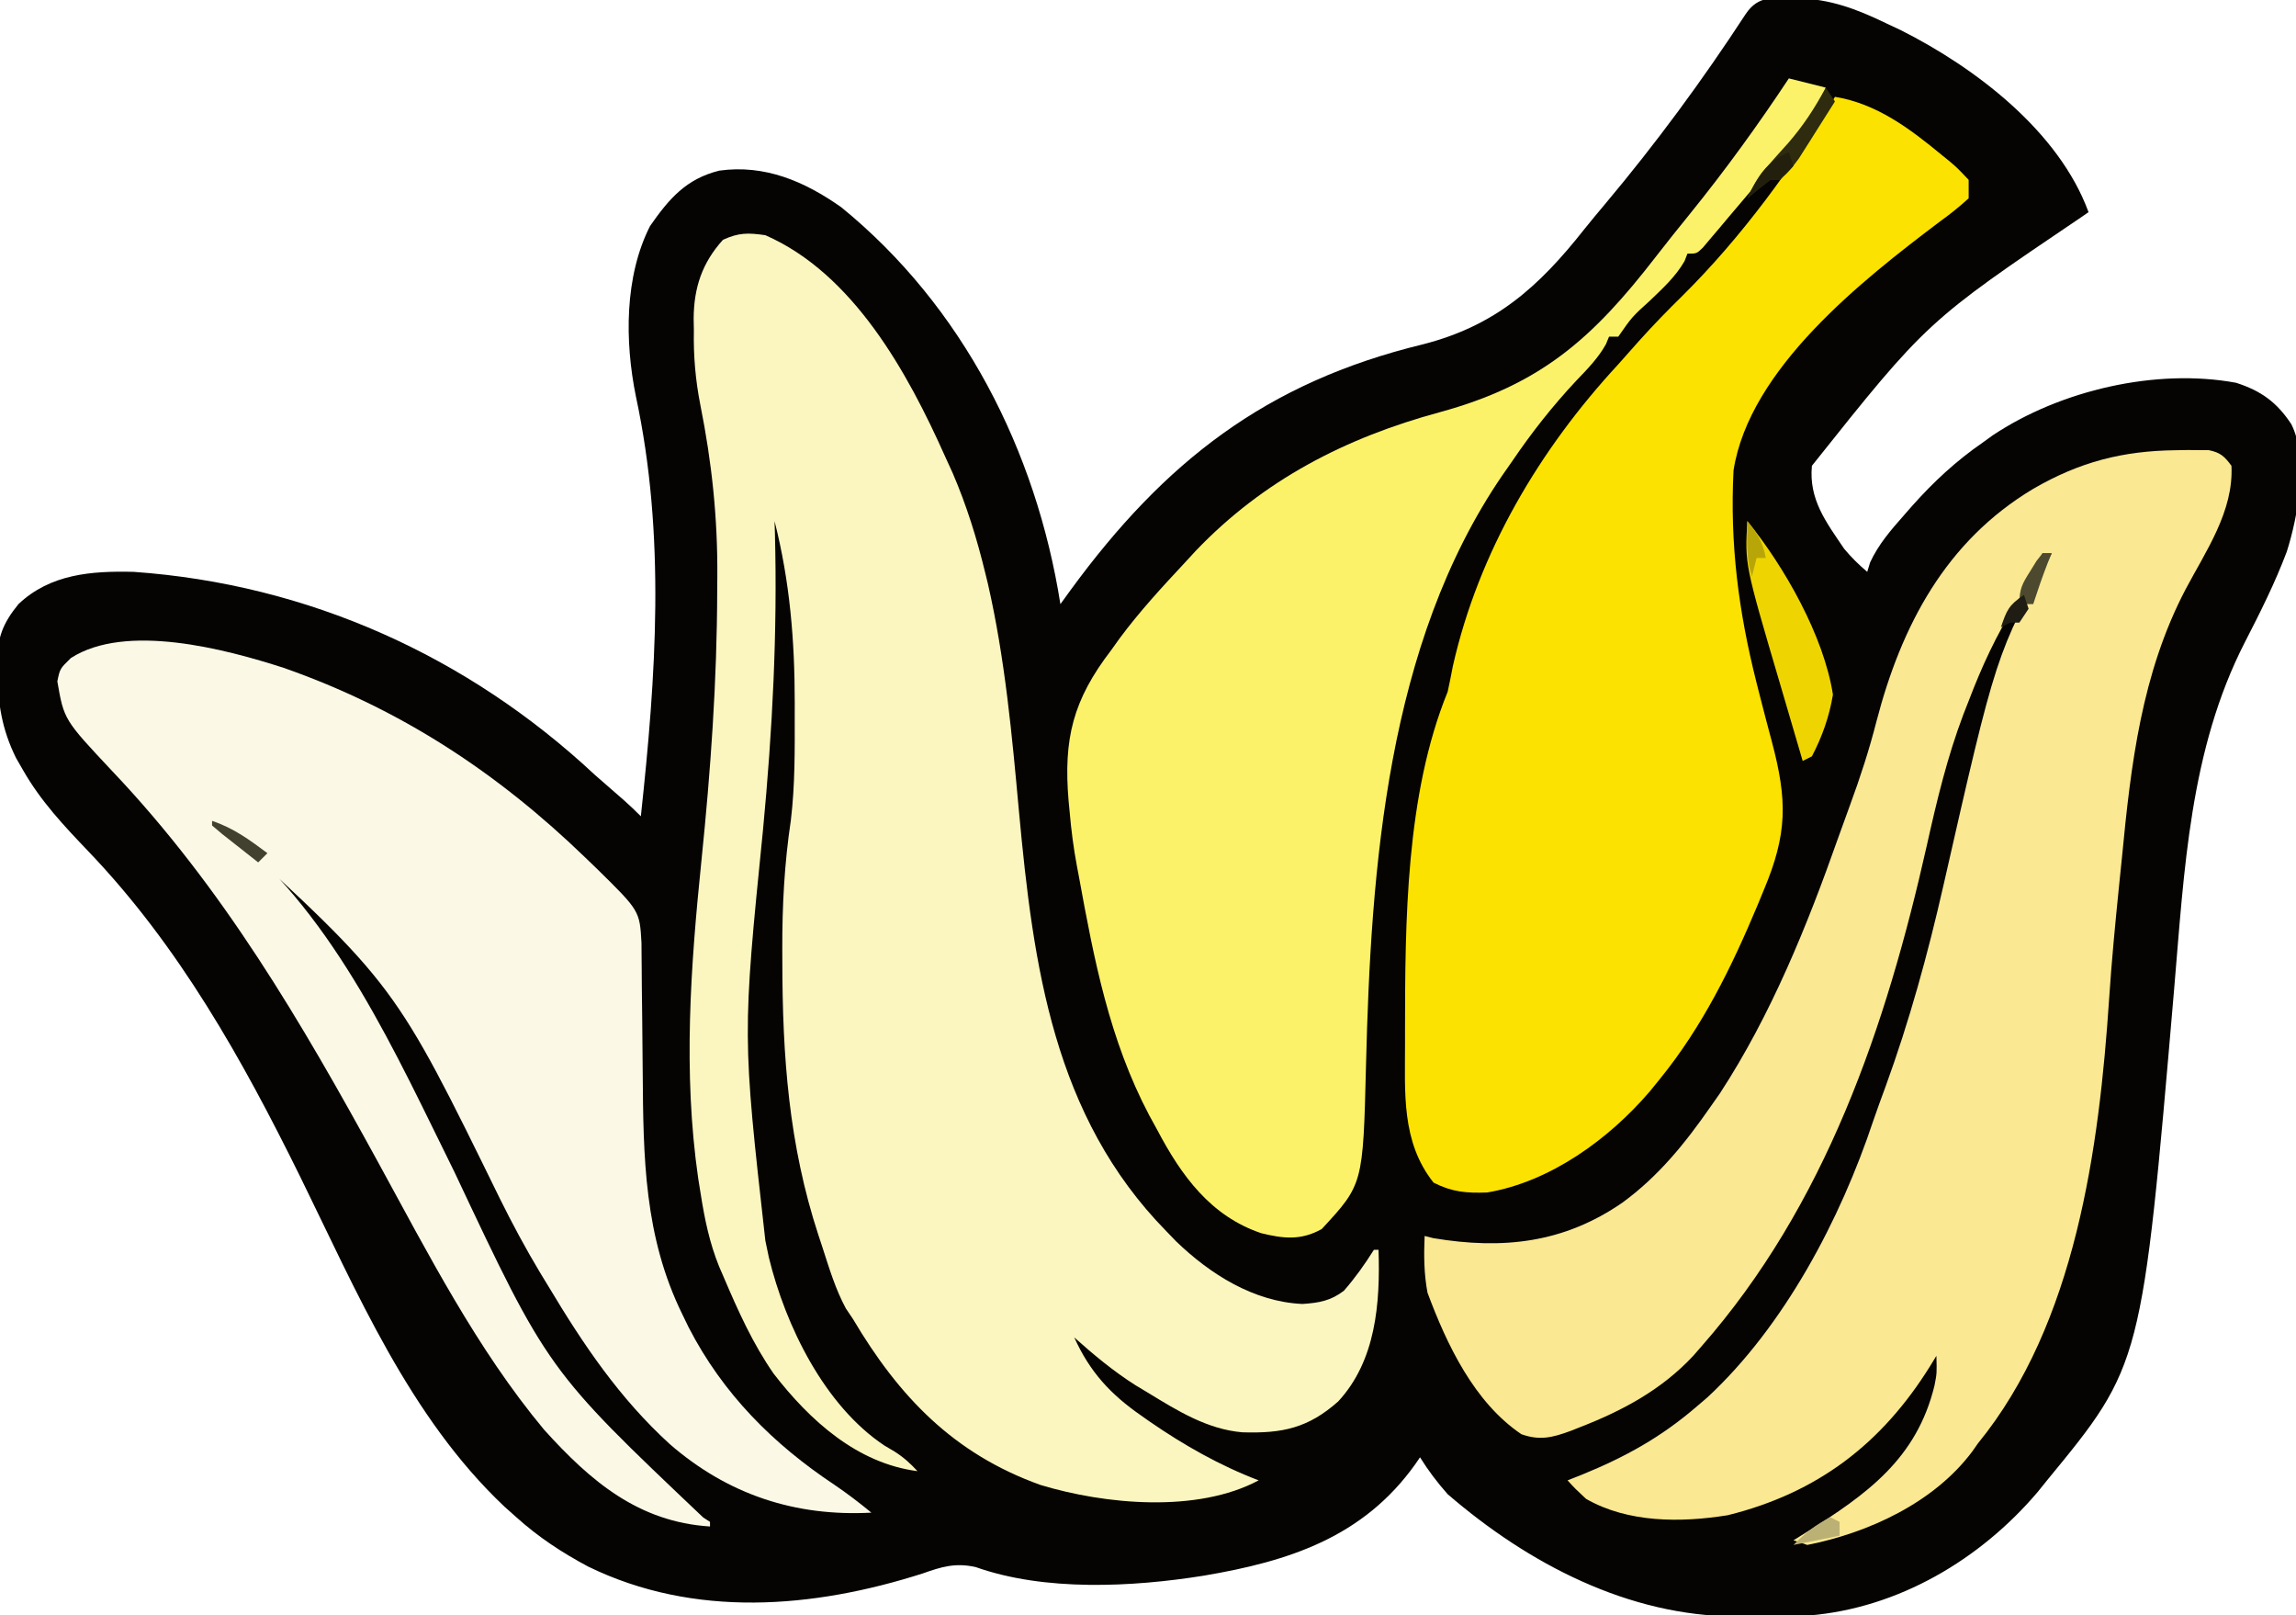
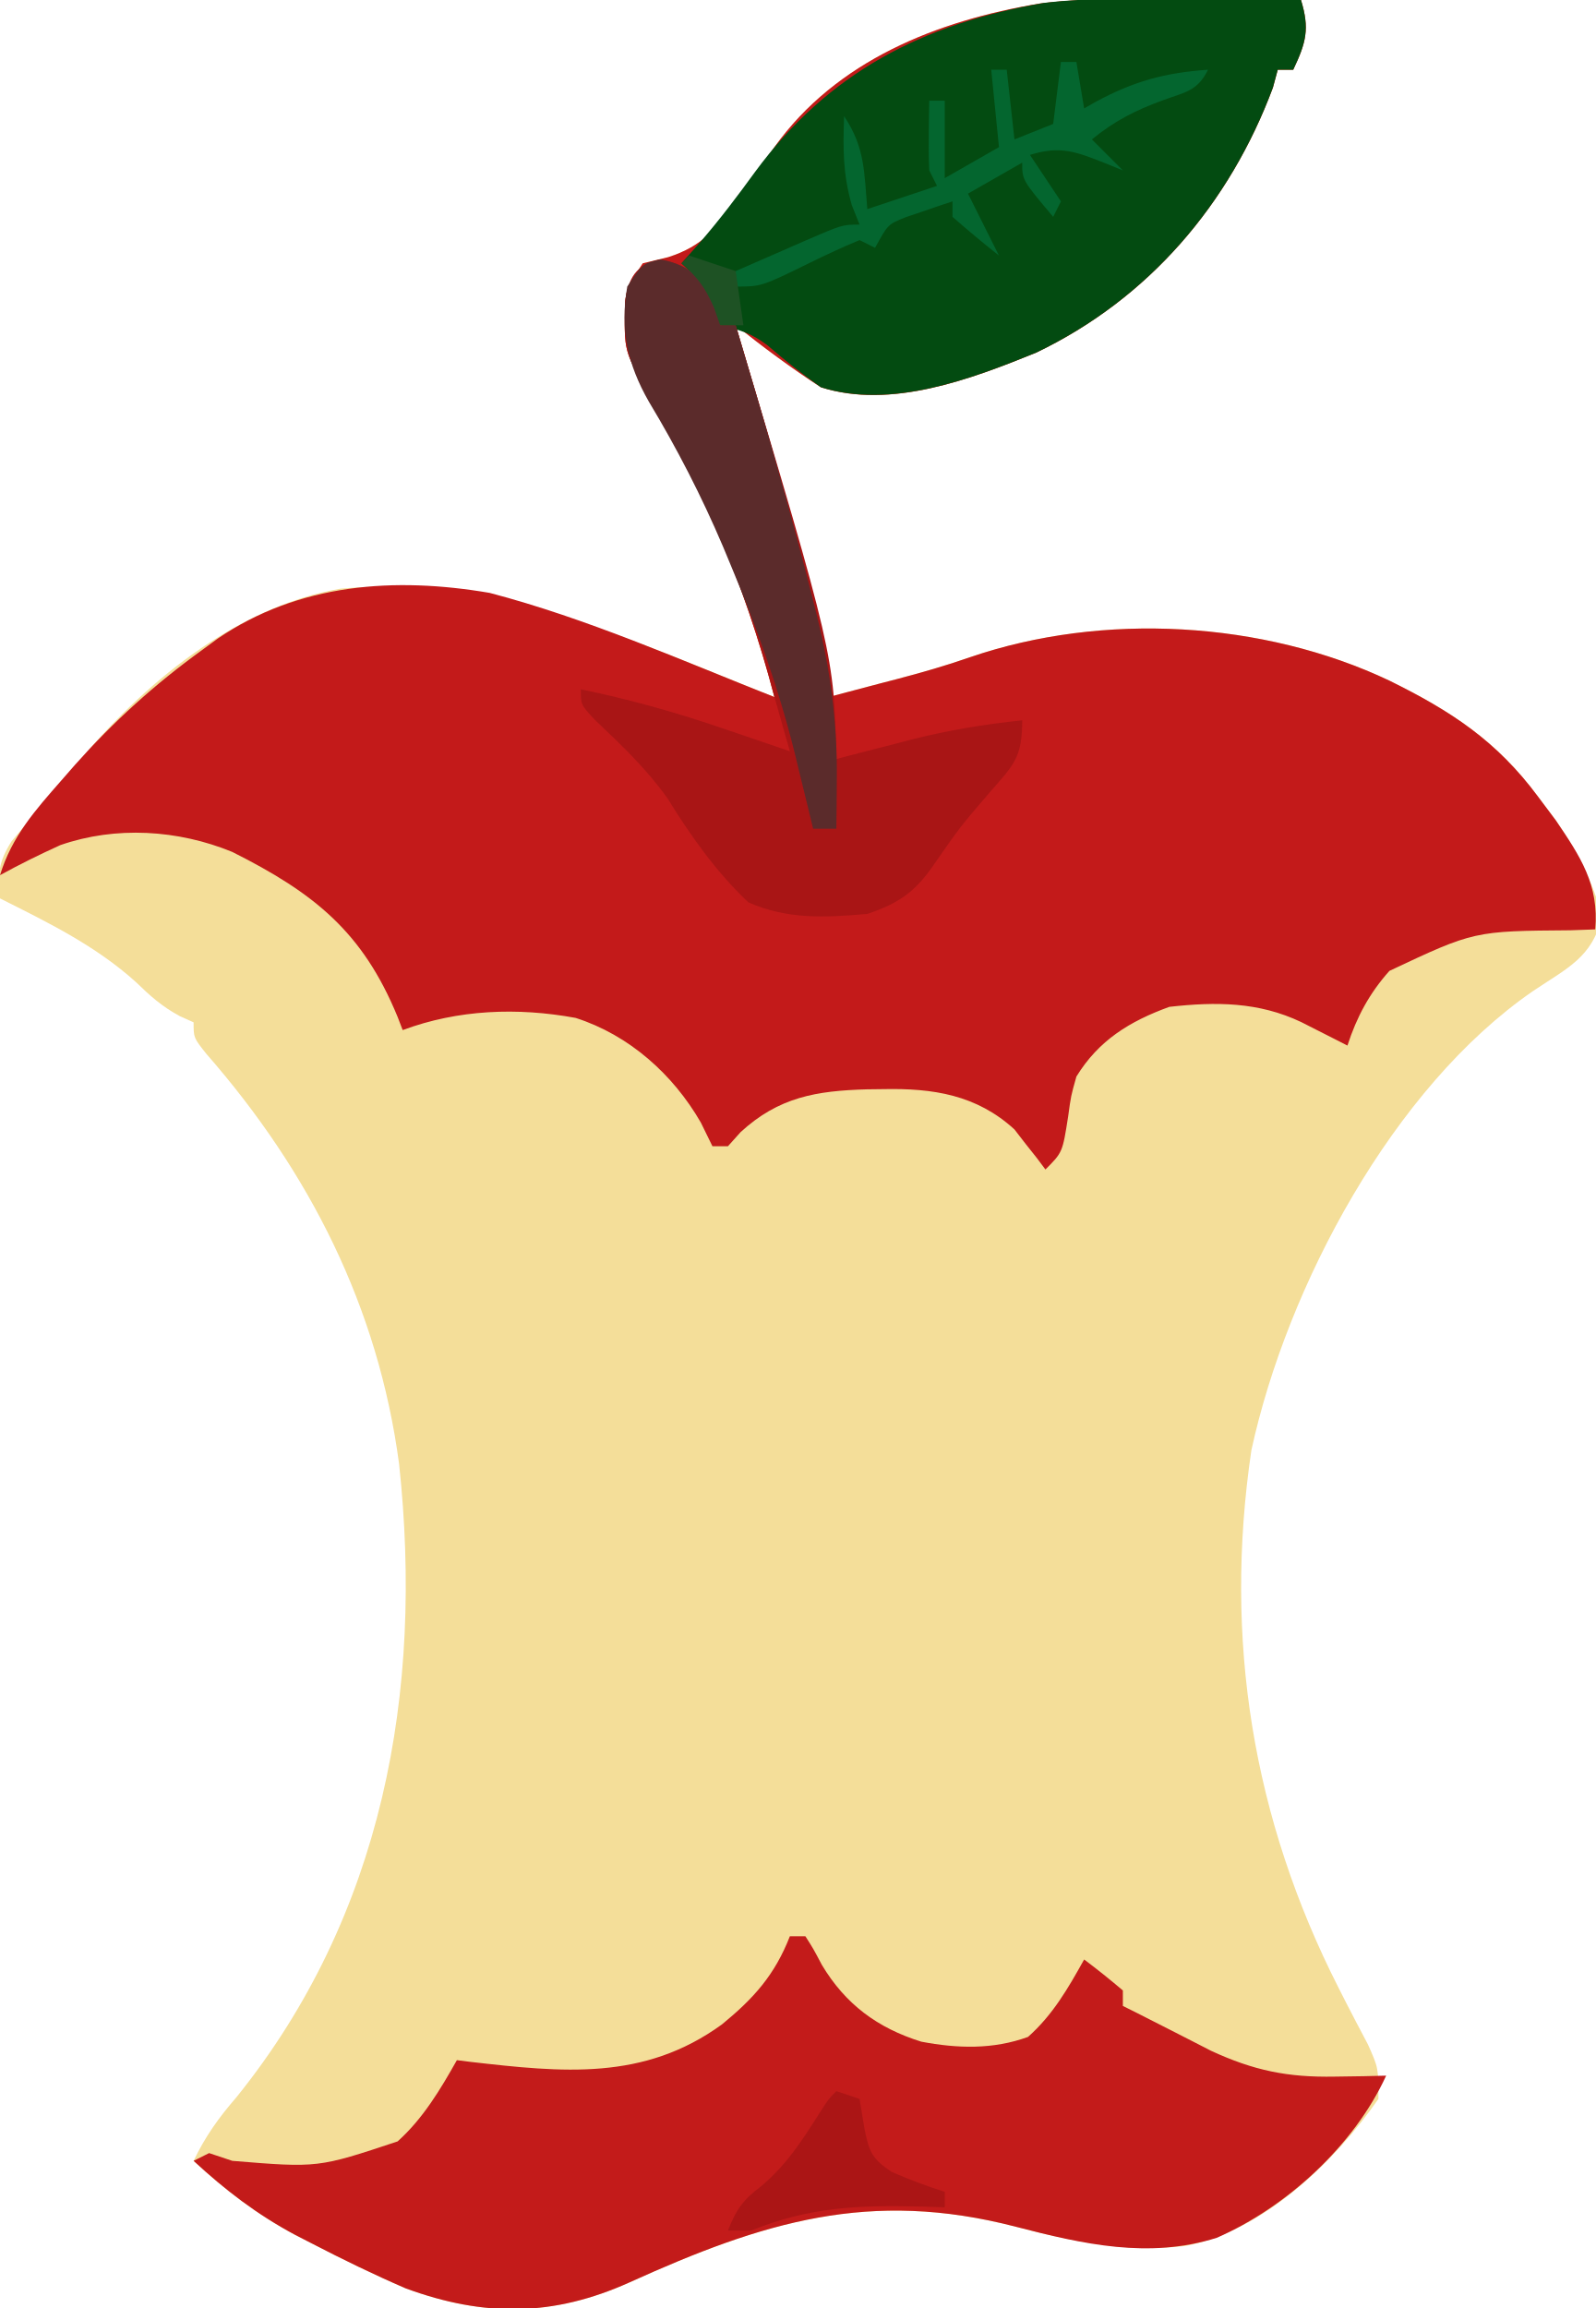
- <svg xmlns="http://www.w3.org/2000/svg" version="1.1" width="498" height="350">
-   <path d="M0 0 C7.092 0.154 12.837 2.309 19.202 5.385 C20.26 5.881 21.318 6.378 22.409 6.889 C38.621 15.024 56.782 28.841 63.202 46.385 C62.739 46.707 62.276 47.028 61.8 47.36 C28.163 70.071 28.163 70.071 3.202 101.385 C2.508 108.666 6.254 113.554 10.202 119.385 C11.788 121.282 13.313 122.783 15.202 124.385 C15.511 123.374 15.511 123.374 15.827 122.342 C17.685 118.345 20.305 115.367 23.202 112.073 C24.076 111.074 24.076 111.074 24.969 110.055 C29.612 104.854 34.447 100.352 40.202 96.385 C40.93 95.858 41.658 95.331 42.409 94.787 C57.118 84.989 77.864 80.182 95.202 83.385 C100.604 85.125 104.04 87.58 107.202 92.385 C110.927 99.836 108.631 112.37 106.202 120.01 C103.651 126.785 100.432 133.191 97.124 139.623 C85.126 162.99 83.975 189.091 81.772 214.833 C74.794 296.348 74.794 296.348 54.202 321.385 C53.537 322.211 52.871 323.038 52.186 323.889 C39.74 338.552 21.961 349.088 2.56 350.685 C-1.356 350.822 -5.255 350.844 -9.173 350.823 C-10.48 350.842 -11.788 350.862 -13.134 350.883 C-36.558 350.871 -58.324 339.456 -75.798 324.385 C-78.046 321.851 -80.012 319.261 -81.798 316.385 C-82.139 316.881 -82.479 317.378 -82.83 317.889 C-94.131 333.729 -110.225 338.939 -128.754 342.058 C-144.24 344.536 -163.232 345.493 -178.197 340.178 C-182.597 339.209 -185.558 340.115 -189.673 341.573 C-213.46 349.165 -239.226 351.298 -262.236 340.073 C-267.944 337.018 -272.99 333.715 -277.798 329.385 C-278.647 328.63 -279.495 327.874 -280.369 327.096 C-301.003 307.637 -312.453 280.404 -324.773 255.363 C-337.255 230.069 -350.989 205.509 -370.611 185.01 C-375.913 179.467 -380.974 174.092 -384.798 167.385 C-385.3 166.514 -385.801 165.642 -386.318 164.744 C-389.404 158.52 -390.273 152.862 -390.361 146.01 C-390.376 145.249 -390.39 144.488 -390.406 143.703 C-390.31 138.502 -389.166 135.531 -385.798 131.385 C-378.889 124.839 -369.959 124.163 -360.798 124.385 C-323.002 127.046 -288.39 142.608 -260.798 168.385 C-258.673 170.26 -256.534 172.118 -254.392 173.975 C-253.155 175.069 -251.966 176.217 -250.798 177.385 C-247.51 146.9 -245.373 116.584 -251.876 86.326 C-254.294 74.437 -254.372 60.354 -248.798 49.385 C-244.644 43.441 -240.988 39.187 -233.798 37.385 C-223.913 36.014 -215.325 39.691 -207.341 45.315 C-180.968 66.786 -165.052 98.134 -159.798 131.385 C-159.071 130.381 -158.344 129.377 -157.595 128.342 C-137.243 100.529 -115.196 83.305 -81.246 75.069 C-65.489 71.062 -56.072 62.653 -46.143 50.062 C-44.647 48.196 -43.115 46.364 -41.576 44.533 C-30.589 31.445 -20.532 17.783 -11.189 3.475 C-8.311 -0.85 -5.007 0.024 0 0 Z " fill="#050402" transform="translate(389.7983,-0.3850098)" />
-   <path d="M0 0 C19.087 8.342 30.882 29.8 39 48 C39.543 49.187 40.085 50.374 40.645 51.598 C43.681 58.663 45.871 65.728 47.688 73.188 C47.878 73.963 48.068 74.739 48.264 75.538 C51.993 91.805 53.508 108.438 55.019 125.024 C58.116 158.429 62.507 191.05 87 216 C87.687 216.712 88.374 217.423 89.082 218.156 C96.52 225.332 105.959 231.279 116.5 231.75 C120.093 231.511 122.619 231.079 125.5 228.875 C127.988 226.014 129.989 223.203 132 220 C132.33 220 132.66 220 133 220 C133.384 231.519 132.464 244.014 124.258 252.883 C117.755 258.66 112.157 259.853 103.449 259.578 C95.831 258.916 89.405 254.911 83 251 C82.09 250.453 81.18 249.907 80.242 249.344 C75.465 246.299 71.22 242.771 67 239 C70.375 246.461 74.838 251.314 81.5 255.938 C82.408 256.577 82.408 256.577 83.334 257.229 C90.741 262.343 98.576 266.785 107 270 C93.675 277.127 73.681 275.232 59.695 271 C40.823 264.25 28.963 251.813 19 235 C18.244 233.879 18.244 233.879 17.473 232.734 C15.225 228.561 13.891 224.126 12.438 219.625 C12.134 218.705 11.83 217.784 11.518 216.836 C5.074 197.183 3.707 177.997 3.688 157.438 C3.684 156.587 3.681 155.736 3.677 154.859 C3.655 145.354 4.131 136.262 5.539 126.844 C6.451 119.235 6.388 111.592 6.375 103.938 C6.377 102.662 6.377 102.662 6.379 101.36 C6.377 87.892 5.331 75.102 2 62 C2.026 62.847 2.052 63.695 2.079 64.568 C2.642 86.176 1.546 107.357 -0.5 128.875 C-4.986 173.575 -4.986 173.575 0 218 C0.255 219.218 0.51 220.436 0.773 221.691 C4.385 236.519 12.847 253.808 25.812 262.438 C26.905 263.085 26.905 263.085 28.02 263.746 C29.975 264.984 31.434 266.306 33 268 C19.91 266.316 9.632 256.995 1.812 246.875 C-2.723 240.347 -5.894 233.285 -9 226 C-9.34 225.214 -9.681 224.427 -10.031 223.617 C-12.09 218.533 -13.155 213.394 -14 208 C-14.187 206.84 -14.374 205.68 -14.566 204.484 C-17.879 181.513 -16.207 158.536 -13.854 135.584 C-11.852 116.029 -10.474 96.664 -10.438 77 C-10.429 75.991 -10.421 74.982 -10.413 73.942 C-10.335 61.19 -11.597 49.306 -14.094 36.808 C-15.16 31.395 -15.609 26.14 -15.5 20.625 C-15.515 19.79 -15.531 18.954 -15.547 18.094 C-15.505 11.404 -13.725 6.007 -9.188 1 C-5.764 -0.565 -3.759 -0.546 0 0 Z " fill="#FBF6BF" transform="translate(166,51)" />
-   <path d="M0 0 C0.838 -0.014 1.676 -0.028 2.539 -0.042 C3.33 -0.036 4.122 -0.03 4.938 -0.023 C5.648 -0.02 6.358 -0.017 7.09 -0.013 C9.598 0.497 10.491 1.329 12 3.375 C12.5 13.214 6.487 21.792 2.019 30.227 C-7.487 48.404 -9.817 68.144 -11.75 88.312 C-11.958 90.363 -12.168 92.413 -12.379 94.463 C-13.207 102.616 -13.991 110.764 -14.531 118.941 C-16.697 151.326 -21.781 189.402 -43 215.375 C-43.389 215.932 -43.779 216.489 -44.18 217.062 C-52.481 228.2 -66.695 234.749 -80 237.375 C-80.99 237.045 -81.98 236.715 -83 236.375 C-82.071 235.795 -81.141 235.215 -80.184 234.617 C-67.085 226.376 -56.283 218.73 -52.41 202.82 C-51.89 200.131 -51.89 200.131 -52 196.375 C-52.436 197.088 -52.871 197.801 -53.32 198.535 C-63.813 215.409 -77.741 226.098 -97.254 230.934 C-107.399 232.564 -118.896 232.614 -128 227.375 C-130.293 225.234 -130.293 225.234 -132 223.375 C-130.984 222.974 -129.968 222.573 -128.922 222.16 C-119.5 218.319 -111.767 214.058 -104 207.375 C-103.236 206.723 -102.471 206.07 -101.684 205.398 C-84.973 189.914 -72.804 166.776 -65.686 145.388 C-64.848 142.931 -63.949 140.499 -63.051 138.062 C-57.855 123.808 -53.862 109.287 -50.5 94.5 C-39.027 44.051 -39.027 44.051 -27 22.375 C-27.66 22.375 -28.32 22.375 -29 22.375 C-29.379 23.429 -29.379 23.429 -29.766 24.504 C-31.138 27.695 -32.856 30.401 -34.75 33.312 C-38.973 40.002 -42.191 46.979 -45 54.375 C-45.371 55.317 -45.741 56.258 -46.123 57.229 C-49.653 66.569 -51.91 75.994 -54.077 85.722 C-62.891 124.939 -76.041 163.71 -103 194.375 C-103.571 195.03 -104.142 195.685 -104.73 196.359 C-111.597 203.732 -120.08 208.274 -129.375 211.875 C-130.053 212.143 -130.731 212.41 -131.429 212.686 C-135.325 214.111 -138.041 214.772 -142 213.375 C-152.242 206.473 -158.174 193.953 -162.375 182.688 C-163.158 178.538 -163.172 174.583 -163 170.375 C-162.383 170.532 -161.765 170.69 -161.129 170.852 C-146.031 173.377 -132.803 171.915 -120.11 163.158 C-112.264 157.431 -106.515 150.298 -101 142.375 C-100.327 141.416 -99.654 140.457 -98.961 139.469 C-87.865 122.482 -80.009 103.08 -73.289 84.012 C-72.446 81.633 -71.587 79.261 -70.711 76.895 C-68.509 70.917 -66.578 64.986 -65 58.812 C-59.594 38.008 -49.94 19.698 -31 8.375 C-20.923 2.53 -11.596 0.127 0 0 Z " fill="#FAE892" transform="translate(472,97.625)" />
-   <path d="M0 0 C9.038 1.453 16.277 6.917 23.188 12.625 C24.053 13.326 24.053 13.326 24.936 14.041 C26.543 15.414 26.543 15.414 29 18 C29 19.32 29 20.64 29 22 C26.975 23.845 25.022 25.407 22.812 27 C5.901 39.756 -18.535 58.904 -22 81 C-22.812 96.889 -20.913 111.604 -17.02 126.996 C-16.751 128.057 -16.751 128.057 -16.478 129.139 C-15.572 132.698 -14.647 136.25 -13.693 139.796 C-10.298 152.569 -10.292 159.776 -15.438 172 C-15.89 173.098 -16.342 174.196 -16.808 175.327 C-22.451 188.79 -28.746 201.62 -38 213 C-38.709 213.873 -39.418 214.745 -40.148 215.645 C-48.968 225.965 -61.744 235.283 -75.453 237.578 C-79.939 237.733 -83.043 237.488 -87.062 235.438 C-94.112 226.569 -93.24 215.877 -93.25 205.188 C-93.251 204.416 -93.252 203.645 -93.253 202.85 C-93.232 178.908 -93.129 151.389 -84 129 C-83.599 127.151 -83.226 125.296 -82.875 123.438 C-77.28 98.679 -64.073 76.448 -47 58 C-45.52 56.334 -44.04 54.668 -42.562 53 C-39.481 49.565 -36.298 46.289 -33 43.062 C-20.298 30.458 -9.224 15.331 0 0 Z " fill="#FCE200" transform="translate(398,21)" />
-   <path d="M0 0 C25.25 8.841 46.324 22.666 65.479 41.187 C66.274 41.952 67.068 42.718 67.886 43.507 C77.227 52.679 77.227 52.679 77.618 59.648 C77.624 60.568 77.631 61.488 77.637 62.436 C77.647 63.485 77.658 64.534 77.668 65.615 C77.676 66.747 77.683 67.879 77.69 69.046 C77.719 71.466 77.747 73.887 77.776 76.308 C77.817 80.105 77.854 83.903 77.881 87.701 C78.021 106.194 78.17 123.26 86.479 140.187 C86.933 141.121 87.387 142.056 87.854 143.019 C95.232 157.352 106.15 168.316 119.464 177.144 C122.258 179.037 124.876 181.041 127.479 183.187 C110.972 184.066 96.38 179.283 83.756 168.329 C72.831 158.367 65.014 146.764 57.479 134.187 C56.536 132.638 56.536 132.638 55.573 131.058 C52.459 125.855 49.608 120.556 46.917 115.124 C24.122 68.597 24.122 68.597 -13.521 34.187 C-12.764 34.782 -12.007 35.378 -11.228 35.991 C11.424 54.361 24.393 83.808 37.042 109.312 C57.277 152.256 57.277 152.256 91.011 184.241 C91.495 184.553 91.98 184.865 92.479 185.187 C92.479 185.517 92.479 185.847 92.479 186.187 C76.981 185.202 66.61 176.413 56.479 165.187 C41.902 147.688 31.358 127.064 20.479 107.187 C3.818 76.761 -13.164 47.676 -37.173 22.394 C-47.645 11.245 -47.645 11.245 -49.083 2.937 C-48.521 0.187 -48.521 0.187 -46.146 -2.126 C-34.208 -9.8 -12.675 -4.091 0 0 Z " fill="#FBF9E5" transform="translate(61.52051,144.8135)" />
-   <path d="M0 0 C2.64 0.66 5.28 1.32 8 2 C6.945 6.221 5.877 7.681 3.125 10.938 C2.315 11.902 1.506 12.866 0.672 13.859 C0.021 14.624 0.021 14.624 -0.643 15.404 C-2.034 17.04 -3.416 18.683 -4.797 20.328 C-7.517 23.564 -10.258 26.782 -13 30 C-13.721 30.859 -14.441 31.717 -15.184 32.602 C-15.804 33.331 -16.424 34.061 -17.062 34.812 C-17.59 35.438 -18.117 36.063 -18.66 36.707 C-20 38 -20 38 -22 38 C-22.307 38.801 -22.307 38.801 -22.621 39.617 C-24.578 42.999 -27.26 45.43 -30.062 48.125 C-34.004 51.696 -34.004 51.696 -37 56 C-37.66 56 -38.32 56 -39 56 C-39.224 56.545 -39.449 57.091 -39.68 57.652 C-41.399 60.71 -43.713 63.051 -46.125 65.562 C-51.265 71.054 -55.768 76.77 -60 83 C-60.73 84.045 -61.459 85.091 -62.211 86.168 C-87.123 122.662 -90.664 171.069 -91.717 214.06 C-92.352 239.813 -92.352 239.813 -101.312 249.5 C-105.824 252.018 -109.601 251.584 -114.422 250.41 C-125.436 246.699 -131.767 237.923 -137 228 C-137.576 226.949 -138.152 225.899 -138.746 224.816 C-147.381 208.456 -150.709 191.061 -154 173 C-154.136 172.285 -154.271 171.571 -154.411 170.834 C-155.151 166.896 -155.653 162.991 -156 159 C-156.108 157.874 -156.108 157.874 -156.218 156.726 C-157.375 143.165 -155.265 134.774 -147 124 C-146.089 122.728 -146.089 122.728 -145.16 121.43 C-140.855 115.615 -135.933 110.283 -131 105 C-130.239 104.174 -129.479 103.347 -128.695 102.496 C-113.966 87.066 -96.094 77.893 -75.669 72.37 C-53.823 66.393 -42.578 56.431 -28.855 38.672 C-26.433 35.541 -23.955 32.459 -21.462 29.384 C-13.808 19.929 -6.713 10.145 0 0 Z " fill="#FCF26A" transform="translate(388,17)" />
-   <path d="M0 0 C8.063 9.907 16.595 24.944 18.562 37.625 C17.773 42.36 16.233 46.745 14 51 C13.01 51.495 13.01 51.495 12 52 C10.768 47.825 9.542 43.648 8.32 39.469 C7.905 38.054 7.489 36.64 7.072 35.225 C-0.552 9.383 -0.552 9.383 0 0 Z " fill="#EED502" transform="translate(379,113)" />
-   <path d="M0 0 C0.66 0.99 1.32 1.98 2 3 C0.567 5.274 -0.871 7.544 -2.312 9.812 C-2.717 10.455 -3.121 11.098 -3.537 11.76 C-3.933 12.382 -4.33 13.004 -4.738 13.645 C-5.28 14.501 -5.28 14.501 -5.833 15.374 C-7.092 17.129 -8.37 18.582 -10 20 C-10.66 20 -11.32 20 -12 20 C-13.698 21.294 -15.367 22.625 -17 24 C-15.059 19.306 -11.49 15.789 -8.164 12.041 C-4.867 8.247 -2.372 4.435 0 0 Z " fill="#2E2B0F" transform="translate(396,19)" />
-   <path d="M0 0 C0.66 0 1.32 0 2 0 C1.711 0.701 1.423 1.403 1.125 2.125 C-0.021 5.055 -1.026 8.009 -2 11 C-2.99 11 -3.98 11 -5 11 C-5 7.636 -4.381 6.599 -2.625 3.812 C-2.184 3.097 -1.743 2.382 -1.289 1.645 C-0.651 0.83 -0.651 0.83 0 0 Z " fill="#4C492E" transform="translate(443,120)" />
-   <path d="M0 0 C0.33 0.99 0.66 1.98 1 3 C-0.375 4.5 -0.375 4.5 -2 6 C-2.66 6 -3.32 6 -4 6 C-5.698 7.294 -7.367 8.625 -9 10 C-6.838 5.344 -4.872 2.016 0 0 Z " fill="#22200D" transform="translate(388,33)" />
-   <path d="M0 0 C4.671 1.557 8.087 4.084 12 7 C11.34 7.66 10.68 8.32 10 9 C8.33 7.691 6.664 6.378 5 5.062 C4.072 4.332 3.144 3.601 2.188 2.848 C1.466 2.238 0.744 1.628 0 1 C0 0.67 0 0.34 0 0 Z " fill="#42402F" transform="translate(46,178)" />
-   <path d="M0 0 C2.154 2.622 3.401 4.644 4 8 C3.34 8 2.68 8 2 8 C1.67 9.32 1.34 10.64 1 12 C-0.327 8.019 -0.069 4.15 0 0 Z " fill="#B8A609" transform="translate(379,113)" />
-   <path d="M0 0 C0.66 0.33 1.32 0.66 2 1 C2 1.99 2 2.98 2 4 C-1.3 4.66 -4.6 5.32 -8 6 C-5.364 3.364 -3.279 1.682 0 0 Z " fill="#BCB174" transform="translate(397,329)" />
-   <path d="M0 0 C0.33 0.99 0.66 1.98 1 3 C0.01 4.485 0.01 4.485 -1 6 C-1.66 6 -2.32 6 -3 6 C-3.99 6.495 -3.99 6.495 -5 7 C-3.75 3.347 -3.329 2.219 0 0 Z " fill="#1E1C13" transform="translate(439,129)" />
+ <svg xmlns="http://www.w3.org/2000/svg" version="1.1" width="206" height="298">
+   <path d="M0 0 C0.656 0.001 1.312 0.003 1.988 0.004 C4.056 0.01 6.124 0.022 8.191 0.035 C9.605 0.04 11.018 0.045 12.432 0.049 C15.872 0.06 19.313 0.077 22.754 0.098 C23.89 3.815 23.421 5.568 21.754 9.098 C21.094 9.098 20.434 9.098 19.754 9.098 C19.548 9.861 19.341 10.624 19.129 11.41 C13.534 26.416 3.103 38.659 -11.449 45.633 C-19.866 49.053 -30.241 52.992 -39.246 50.098 C-43.072 47.625 -46.679 44.929 -50.246 42.098 C-50.06 42.72 -49.874 43.342 -49.683 43.983 C-46.385 55.059 -43.136 66.141 -40.309 77.348 C-40.098 78.174 -39.887 79 -39.669 79.851 C-39.479 80.618 -39.289 81.385 -39.094 82.176 C-38.846 83.172 -38.846 83.172 -38.594 84.188 C-38.246 86.098 -38.246 86.098 -38.246 90.098 C-36.037 89.516 -33.829 88.932 -31.621 88.348 C-30.936 88.17 -30.251 87.993 -29.545 87.81 C-26.29 86.956 -23.12 86.054 -19.941 84.941 C-2.851 79.091 17.894 80.254 34.166 87.975 C42.091 91.883 48.014 95.727 53.379 102.973 C54.134 103.981 54.89 104.989 55.668 106.027 C58.394 110.039 60.41 113.772 61.629 118.473 C60.358 123.737 57.118 125.096 52.754 128.035 C34.647 140.484 20.958 166.139 16.348 187.355 C12.74 211.752 16.508 234.939 27.625 256.793 C27.946 257.425 28.267 258.058 28.598 258.709 C29.518 260.502 30.457 262.285 31.398 264.066 C32.754 267.098 32.754 267.098 32.754 271.098 C27.137 279.198 17.772 288.258 7.754 290.098 C0.141 290.945 -6.733 289.511 -14.056 287.609 C-32.908 282.72 -46.673 286.968 -63.917 294.774 C-73.754 299.21 -82.675 299.303 -92.859 295.562 C-97.011 293.767 -101.043 291.803 -105.059 289.723 C-105.764 289.36 -106.469 288.997 -107.196 288.623 C-112.092 285.994 -116.169 282.868 -120.246 279.098 C-118.717 275.908 -117.003 273.528 -114.684 270.848 C-95.803 247.409 -90.539 218.582 -93.711 189.109 C-96.404 168.918 -105.259 151.421 -118.594 136.172 C-120.246 134.098 -120.246 134.098 -120.246 132.098 C-121.13 131.701 -121.13 131.701 -122.031 131.297 C-124.322 130.056 -125.823 128.721 -127.684 126.91 C-132.902 122.197 -139.005 119.228 -145.246 116.098 C-145.566 112.934 -145.457 111.434 -143.742 108.703 C-143.063 107.905 -142.384 107.107 -141.684 106.285 C-140.946 105.414 -140.209 104.542 -139.449 103.645 C-138.722 102.804 -137.995 101.964 -137.246 101.098 C-136.684 100.402 -136.122 99.705 -135.543 98.988 C-126.923 88.528 -114.928 78.45 -101.246 76.098 C-81.052 74.351 -63.683 82.819 -45.246 90.098 C-49.066 75.556 -55.002 61.267 -62.881 48.435 C-64.386 45.858 -64.625 44.423 -64.559 41.473 C-64.555 40.717 -64.551 39.962 -64.547 39.184 C-64.246 37.098 -64.246 37.098 -62.246 34.098 C-60.608 33.701 -60.608 33.701 -58.938 33.297 C-54.472 31.846 -52.736 29.628 -50.184 25.91 C-49.316 24.726 -48.447 23.542 -47.578 22.359 C-46.799 21.273 -46.022 20.186 -45.246 19.098 C-37.252 7.923 -24.254 2.763 -11.005 0.558 C-7.29 0.103 -3.741 -0.016 0 0 Z " fill="#F4DE99" transform="translate(145.2461,-0.09765625)" />
+   <path d="M0 0 C0.656 0.001 1.312 0.003 1.988 0.004 C4.056 0.01 6.124 0.022 8.191 0.035 C9.605 0.04 11.018 0.045 12.432 0.049 C15.872 0.06 19.313 0.077 22.754 0.098 C23.89 3.815 23.421 5.568 21.754 9.098 C21.094 9.098 20.434 9.098 19.754 9.098 C19.548 9.861 19.341 10.624 19.129 11.41 C13.534 26.416 3.103 38.659 -11.449 45.633 C-19.866 49.053 -30.241 52.992 -39.246 50.098 C-43.072 47.625 -46.679 44.929 -50.246 42.098 C-50.06 42.72 -49.874 43.342 -49.683 43.983 C-46.385 55.059 -43.136 66.141 -40.309 77.348 C-40.098 78.174 -39.887 79 -39.669 79.851 C-39.479 80.618 -39.289 81.385 -39.094 82.176 C-38.846 83.172 -38.846 83.172 -38.594 84.188 C-38.246 86.098 -38.246 86.098 -38.246 90.098 C-36.037 89.516 -33.829 88.932 -31.621 88.348 C-30.936 88.17 -30.251 87.993 -29.545 87.81 C-26.29 86.956 -23.12 86.054 -19.941 84.941 C-2.851 79.091 17.894 80.254 34.166 87.975 C42.091 91.883 48.014 95.727 53.379 102.973 C54.134 103.981 54.89 104.989 55.668 106.027 C58.831 110.682 61.262 114.334 60.754 120.098 C59.703 120.135 58.653 120.172 57.57 120.211 C45.097 120.307 45.097 120.307 34.176 125.453 C31.586 128.348 29.943 131.422 28.754 135.098 C28.211 134.821 27.669 134.543 27.109 134.258 C26.394 133.896 25.679 133.533 24.941 133.16 C23.88 132.621 23.88 132.621 22.797 132.07 C17.266 129.437 11.766 129.427 5.754 130.098 C0.642 131.958 -3.362 134.405 -6.246 139.098 C-6.953 141.605 -6.953 141.605 -7.309 144.223 C-8.035 148.887 -8.035 148.887 -10.246 151.098 C-10.598 150.627 -10.95 150.157 -11.312 149.672 C-11.806 149.049 -12.3 148.427 -12.809 147.785 C-13.284 147.17 -13.76 146.555 -14.25 145.922 C-19.148 141.446 -24.772 140.591 -31.184 140.723 C-31.886 140.731 -32.588 140.74 -33.312 140.749 C-39.837 140.934 -44.7 141.752 -49.621 146.285 C-50.157 146.883 -50.694 147.481 -51.246 148.098 C-51.906 148.098 -52.566 148.098 -53.246 148.098 C-53.741 147.087 -54.236 146.076 -54.746 145.035 C-58.333 138.809 -64.008 133.737 -70.91 131.527 C-78.416 130.147 -86.089 130.435 -93.246 133.098 C-93.465 132.529 -93.684 131.961 -93.91 131.375 C-98.413 120.411 -104.675 115.405 -115.246 110.098 C-122.238 107.226 -130.291 106.72 -137.465 109.219 C-140.117 110.425 -142.695 111.691 -145.246 113.098 C-143.705 108.083 -140.706 104.715 -137.309 100.848 C-136.73 100.185 -136.151 99.523 -135.554 98.84 C-130.571 93.253 -125.326 88.495 -119.246 84.098 C-118.55 83.587 -117.854 83.077 -117.137 82.551 C-106.624 75.402 -94.287 74.554 -82.02 76.648 C-69.442 79.941 -57.319 85.332 -45.246 90.098 C-49.066 75.556 -55.002 61.267 -62.881 48.435 C-64.386 45.858 -64.625 44.423 -64.559 41.473 C-64.555 40.717 -64.551 39.962 -64.547 39.184 C-64.246 37.098 -64.246 37.098 -62.246 34.098 C-60.608 33.701 -60.608 33.701 -58.938 33.297 C-54.472 31.846 -52.736 29.628 -50.184 25.91 C-49.316 24.726 -48.447 23.542 -47.578 22.359 C-46.799 21.273 -46.022 20.186 -45.246 19.098 C-37.252 7.923 -24.254 2.763 -11.005 0.558 C-7.29 0.103 -3.741 -0.016 0 0 Z " fill="#C31A1A" transform="translate(145.2461,-0.09765625)" />
+   <path d="M0 0 C0.66 0 1.32 0 2 0 C3.008 1.574 3.008 1.574 4.125 3.688 C7.162 8.769 11.306 11.849 16.969 13.613 C21.654 14.505 26.245 14.638 30.75 13 C33.962 10.145 35.919 6.729 38 3 C39.707 4.281 41.374 5.618 43 7 C43 7.66 43 8.32 43 9 C43.559 9.278 44.119 9.557 44.695 9.844 C46.257 10.627 47.814 11.419 49.367 12.219 C50.195 12.642 51.022 13.064 51.875 13.5 C52.697 13.923 53.52 14.346 54.367 14.781 C59.883 17.335 64.275 18.24 70.375 18.125 C72.243 18.098 72.243 18.098 74.148 18.07 C75.56 18.036 75.56 18.036 77 18 C72.869 27.001 64.168 34.98 55.125 38.938 C46.328 41.692 37.852 39.76 29.19 37.511 C10.339 32.62 -3.428 36.871 -20.671 44.676 C-30.508 49.113 -39.429 49.206 -49.613 45.465 C-53.765 43.669 -57.797 41.705 -61.812 39.625 C-62.518 39.262 -63.223 38.899 -63.95 38.526 C-68.846 35.896 -72.923 32.77 -77 29 C-76.34 28.67 -75.68 28.34 -75 28 C-74.01 28.33 -73.02 28.66 -72 29 C-60.934 29.909 -60.934 29.909 -50.652 26.488 C-47.366 23.529 -45.157 19.824 -43 16 C-42.429 16.072 -41.858 16.144 -41.27 16.219 C-29.354 17.583 -18.869 18.712 -8.777 11.387 C-4.685 8.037 -1.959 5.021 0 0 Z " fill="#C31B1A" transform="translate(102,250)" />
+   <path d="M0 0 C1.395 0.01 2.79 0.019 4.186 0.027 C7.561 0.051 10.937 0.083 14.312 0.125 C15.448 3.842 14.979 5.596 13.312 9.125 C12.652 9.125 11.992 9.125 11.312 9.125 C11.106 9.888 10.9 10.651 10.688 11.438 C5.092 26.443 -5.339 38.686 -19.891 45.66 C-28.337 49.093 -38.631 52.976 -47.688 50.125 C-50.103 48.436 -52.347 46.649 -54.574 44.719 C-56.715 43.104 -58.138 42.735 -60.688 42.125 C-61.75 39.75 -61.75 39.75 -62.688 37.125 C-63.654 36.093 -64.65 35.086 -65.688 34.125 C-64.904 33.238 -64.12 32.351 -63.312 31.438 C-60.774 28.512 -58.473 25.47 -56.198 22.337 C-46.757 9.512 -34.594 3.208 -18.892 0.502 C-12.612 -0.237 -6.312 -0.08 0 0 Z " fill="#034B11" transform="translate(153.6875,-0.125)" />
+   <path d="M0 0 C3.814 0.71 5.282 2.545 7.688 5.5 C7.688 6.49 7.688 7.48 7.688 8.5 C8.348 8.5 9.008 8.5 9.688 8.5 C22.386 51.016 22.386 51.016 22.688 64.5 C23.75 64.223 24.812 63.946 25.906 63.66 C27.333 63.294 28.76 62.928 30.188 62.562 C30.884 62.38 31.58 62.198 32.297 62.01 C37.086 60.79 41.773 60.026 46.688 59.5 C46.688 64.406 45.583 65.253 42.438 68.875 C38.671 73.264 38.671 73.264 35.375 78 C32.945 81.6 30.778 83.136 26.688 84.5 C21.252 84.978 16.352 85.24 11.312 83 C7.108 78.995 3.917 74.492 0.875 69.562 C-1.854 65.742 -5.084 62.678 -8.484 59.453 C-10.312 57.5 -10.312 57.5 -10.312 55.5 C-3.948 56.812 2.109 58.512 8.25 60.625 C9.068 60.902 9.886 61.179 10.729 61.465 C12.716 62.139 14.702 62.819 16.688 63.5 C16.397 62.489 16.107 61.479 15.809 60.438 C15.111 58.005 14.439 55.57 13.785 53.125 C9.986 39.822 4.301 26.642 -2.948 14.837 C-4.453 12.26 -4.691 10.826 -4.625 7.875 C-4.621 7.12 -4.617 6.364 -4.613 5.586 C-4.147 2.349 -3.264 0.706 0 0 Z " fill="#A91515" transform="translate(85.3125,33.5)" />
+   <path d="M0 0 C3.814 0.71 5.282 2.545 7.688 5.5 C7.688 6.49 7.688 7.48 7.688 8.5 C8.348 8.5 9.008 8.5 9.688 8.5 C13.164 20.138 16.606 31.78 19.562 43.562 C19.765 44.363 19.968 45.164 20.177 45.989 C21.905 53.005 22.819 59.687 22.75 66.938 C22.741 68.174 22.732 69.41 22.723 70.684 C22.711 71.613 22.699 72.542 22.688 73.5 C21.698 73.5 20.707 73.5 19.688 73.5 C19.434 72.449 19.18 71.399 18.918 70.316 C18.571 68.898 18.223 67.48 17.875 66.062 C17.709 65.375 17.544 64.687 17.373 63.979 C15.295 55.547 12.423 47.501 9.062 39.5 C8.723 38.685 8.384 37.871 8.035 37.032 C5.282 30.564 2.106 24.395 -1.518 18.371 C-4.298 13.496 -5.261 9.106 -4.312 3.5 C-2.312 0.5 -2.312 0.5 0 0 Z " fill="#5B2B2B" transform="translate(85.3125,33.5)" />
+   <path d="M0 0 C0.66 0 1.32 0 2 0 C2.495 2.97 2.495 2.97 3 6 C3.485 5.723 3.969 5.446 4.469 5.16 C9.414 2.488 13.395 1.4 19 1 C17.608 3.784 16.073 3.885 13.188 4.938 C9.65 6.228 6.921 7.61 4 10 C5.32 11.32 6.64 12.64 8 14 C7.237 13.691 6.474 13.381 5.688 13.062 C1.894 11.563 -0.087 10.786 -4 12 C-2.02 14.97 -2.02 14.97 0 18 C-0.33 18.66 -0.66 19.32 -1 20 C-5 15.25 -5 15.25 -5 13 C-8.465 14.98 -8.465 14.98 -12 17 C-11.711 17.578 -11.422 18.155 -11.125 18.75 C-10.083 20.833 -9.042 22.917 -8 25 C-10.041 23.384 -12.041 21.714 -14 20 C-14 19.34 -14 18.68 -14 18 C-15.296 18.425 -16.587 18.865 -17.875 19.312 C-18.594 19.556 -19.314 19.8 -20.055 20.051 C-22.34 20.963 -22.34 20.963 -24 24 C-24.66 23.67 -25.32 23.34 -26 23 C-28.179 23.902 -30.321 24.897 -32.438 25.938 C-38.681 29 -38.681 29 -42 29 C-42 28.34 -42 27.68 -42 27 C-39.71 25.996 -37.418 24.996 -35.125 24 C-34.474 23.714 -33.823 23.428 -33.152 23.133 C-28.227 21 -28.227 21 -26 21 C-26.33 20.175 -26.66 19.35 -27 18.5 C-28.168 14.413 -28.146 11.231 -28 7 C-25.288 11.067 -25.421 14.155 -25 19 C-22.03 18.01 -19.06 17.02 -16 16 C-16.33 15.34 -16.66 14.68 -17 14 C-17.07 12.46 -17.085 10.917 -17.062 9.375 C-17.053 8.558 -17.044 7.74 -17.035 6.898 C-17.024 6.272 -17.012 5.645 -17 5 C-16.34 5 -15.68 5 -15 5 C-15 8.3 -15 11.6 -15 15 C-12.69 13.68 -10.38 12.36 -8 11 C-8.33 7.7 -8.66 4.4 -9 1 C-8.34 1 -7.68 1 -7 1 C-6.505 5.455 -6.505 5.455 -6 10 C-4.35 9.34 -2.7 8.68 -1 8 C-0.67 5.36 -0.34 2.72 0 0 Z " fill="#04662F" transform="translate(137,8)" />
+   <path d="M0 0 C0.99 0.33 1.98 0.66 3 1 C3.206 2.258 3.413 3.516 3.625 4.812 C4.222 7.78 4.564 8.709 7.125 10.418 C9.394 11.4 11.641 12.262 14 13 C14 13.66 14 14.32 14 15 C12.949 14.965 11.899 14.93 10.816 14.895 C2.842 14.712 -3.504 14.951 -11 18 C-11.99 18 -12.98 18 -14 18 C-12.947 15.319 -12.084 14.063 -9.75 12.312 C-6.468 9.553 -4.519 6.523 -2.234 2.926 C-1 1 -1 1 0 0 Z " fill="#AB1515" transform="translate(108,270)" />
+   <path d="M0 0 C1.98 0.66 3.96 1.32 6 2 C6.33 4.31 6.66 6.62 7 9 C6.01 9 5.02 9 4 9 C3.732 8.237 3.464 7.474 3.188 6.688 C2.056 4.126 1.088 2.803 -1 1 C-0.67 0.67 -0.34 0.34 0 0 Z " fill="#1E5224" transform="translate(89,33)" />
</svg>
